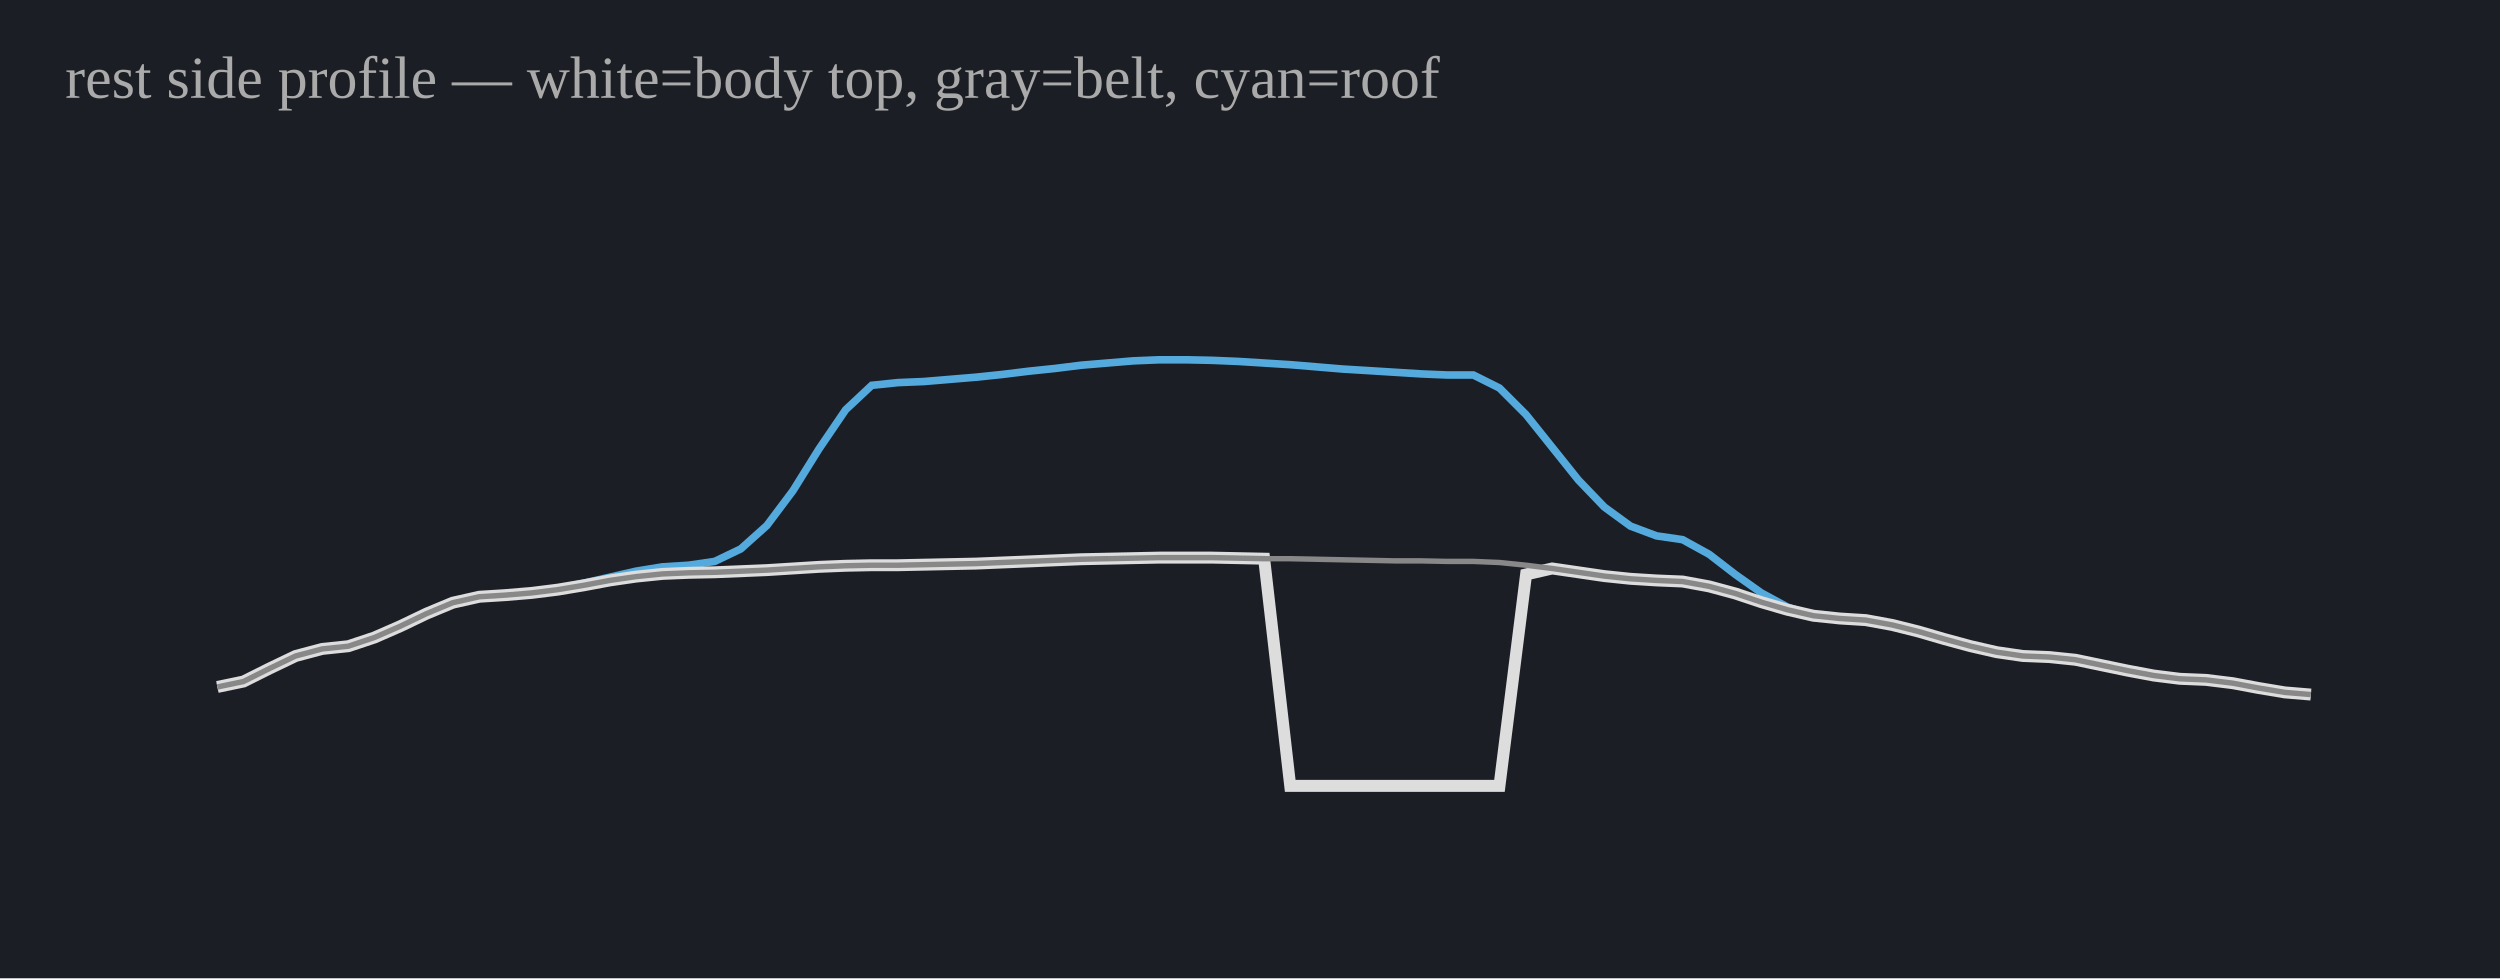
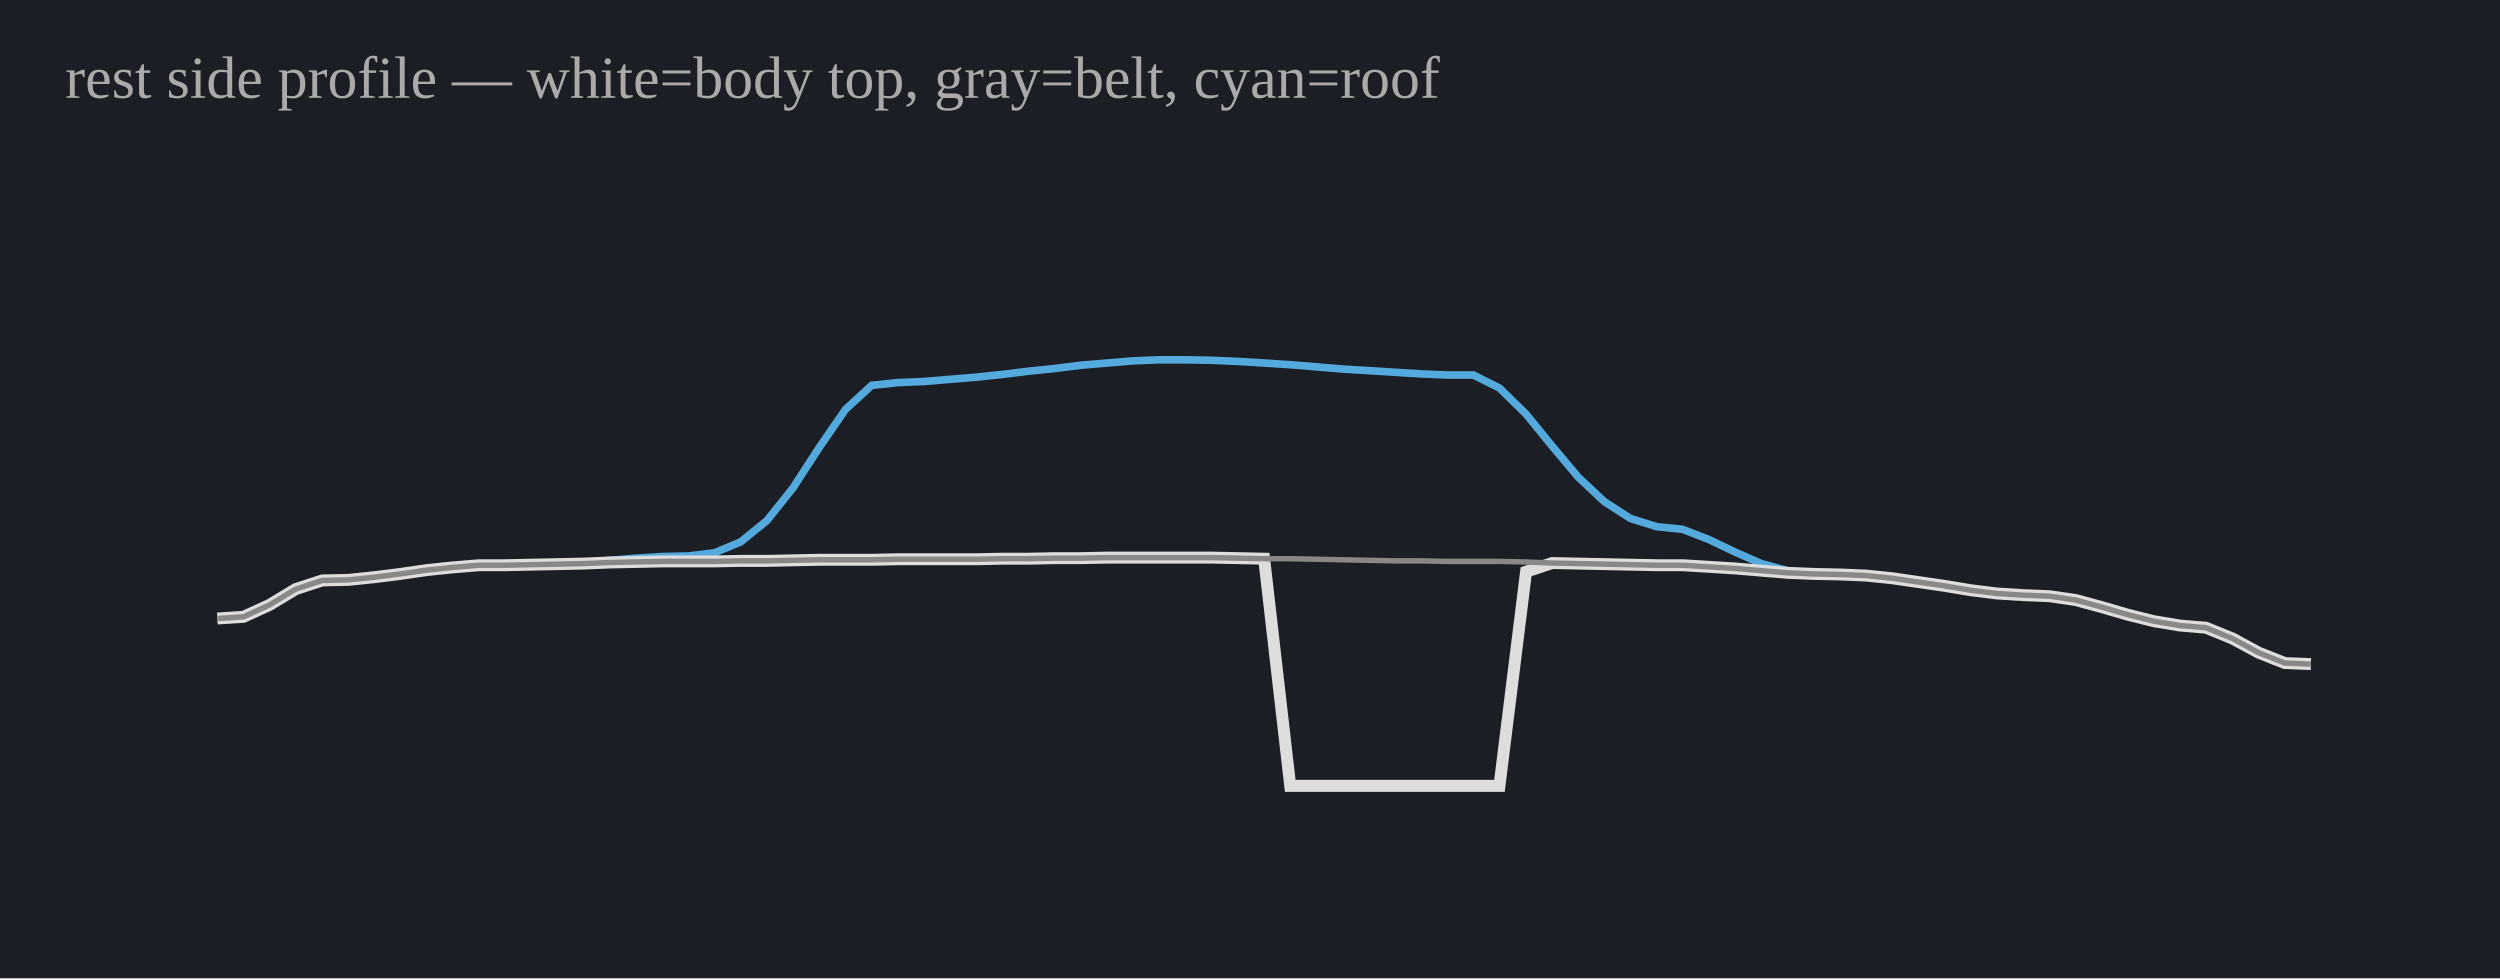
<svg xmlns="http://www.w3.org/2000/svg" viewBox="0 0 460 180" width="920" height="360">
  <rect width="460" height="180" fill="#1b1e24" />
-   <polyline fill="none" stroke="#5ad" stroke-width="1.4" points="40.0,126.4 44.8,125.4 49.6,123.0 54.4,120.7 59.3,119.4 64.1,118.9 68.9,117.3 73.7,115.2 78.5,112.9 83.3,110.9 88.2,109.8 93.0,109.5 97.8,109.1 102.6,108.3 107.4,107.3 112.2,106.2 117.0,105.1 121.9,104.3 126.7,104.0 131.5,103.3 136.3,101.0 141.1,96.7 145.9,90.3 150.7,82.6 155.6,75.4 160.4,70.9 165.2,70.4 170.0,70.2 174.8,69.8 179.6,69.4 184.4,68.9 189.3,68.3 194.1,67.8 198.9,67.2 203.7,66.8 208.5,66.4 213.3,66.2 218.2,66.2 223.0,66.3 227.8,66.5 232.6,66.8 237.4,67.1 242.2,67.5 247.0,67.9 251.9,68.2 256.7,68.5 261.5,68.8 266.3,69.0 271.1,69.0 275.9,71.4 280.8,76.3 285.6,82.3 290.4,88.3 295.2,93.3 300.0,96.8 304.8,98.6 309.6,99.3 314.5,102.0 319.3,105.7 324.1,109.1 328.9,111.7 333.7,113.3 338.5,113.8 343.3,114.1 348.2,115.0 353.0,116.2 357.8,117.6 362.6,118.9 367.4,120.0 372.2,120.7 377.1,120.9 381.9,121.4 386.7,122.4 391.5,123.4 396.3,124.3 401.1,124.9 405.9,125.1 410.8,125.7 415.6,126.6 420.4,127.4 425.2,127.8" />
-   <polyline fill="none" stroke="#ddd" stroke-width="2.2" points="40.0,126.4 44.8,125.4 49.6,123.0 54.4,120.7 59.3,119.4 64.1,118.9 68.9,117.3 73.7,115.2 78.5,112.9 83.3,110.9 88.2,109.8 93.0,109.5 97.8,109.1 102.6,108.5 107.4,107.7 112.2,106.8 117.0,106.1 121.9,105.6 126.7,105.4 131.5,105.3 136.3,105.1 141.1,104.9 145.9,104.6 150.7,104.3 155.6,104.1 160.4,104.0 165.2,104.0 170.0,103.9 174.8,103.8 179.6,103.7 184.4,103.5 189.3,103.3 194.1,103.1 198.9,102.9 203.7,102.8 208.5,102.7 213.3,102.6 218.2,102.6 223.0,102.6 227.8,102.7 232.6,102.8 237.4,144.6 242.2,144.6 247.0,144.6 251.9,144.6 256.7,144.6 261.5,144.6 266.3,144.6 271.1,144.6 275.9,144.6 280.8,105.7 285.6,104.6 290.4,105.3 295.2,106.0 300.0,106.5 304.8,106.8 309.6,107.0 314.5,107.9 319.3,109.2 324.1,110.8 328.9,112.2 333.7,113.3 338.5,113.8 343.3,114.1 348.2,115.0 353.0,116.2 357.8,117.6 362.6,118.9 367.4,120.0 372.2,120.7 377.1,120.9 381.9,121.4 386.7,122.4 391.5,123.4 396.3,124.3 401.1,124.9 405.9,125.1 410.8,125.7 415.6,126.6 420.4,127.4 425.2,127.8" />
-   <polyline fill="none" stroke="#888" stroke-width="1" points="40.0,126.4 44.8,125.4 49.6,123.0 54.4,120.7 59.3,119.4 64.1,118.9 68.9,117.3 73.7,115.2 78.5,112.9 83.3,110.9 88.2,109.8 93.0,109.5 97.8,109.1 102.6,108.5 107.4,107.7 112.2,106.8 117.0,106.1 121.9,105.6 126.7,105.4 131.5,105.3 136.3,105.1 141.1,104.9 145.9,104.6 150.7,104.3 155.6,104.1 160.4,104.0 165.2,104.0 170.0,103.9 174.8,103.8 179.6,103.7 184.4,103.5 189.3,103.3 194.1,103.1 198.9,102.9 203.7,102.8 208.5,102.7 213.3,102.6 218.2,102.6 223.0,102.6 227.8,102.7 232.6,102.8 237.4,102.8 242.2,102.9 247.0,103.0 251.9,103.1 256.7,103.2 261.5,103.2 266.3,103.3 271.1,103.3 275.9,103.5 280.8,104.0 285.6,104.6 290.4,105.3 295.2,106.0 300.0,106.5 304.8,106.8 309.6,107.0 314.5,107.9 319.3,109.2 324.1,110.8 328.9,112.2 333.7,113.3 338.5,113.8 343.3,114.1 348.2,115.0 353.0,116.2 357.8,117.6 362.6,118.9 367.4,120.0 372.2,120.7 377.1,120.9 381.9,121.4 386.7,122.4 391.5,123.4 396.3,124.3 401.1,124.9 405.9,125.1 410.8,125.7 415.6,126.6 420.4,127.4 425.2,127.8" />
+   <polyline fill="none" stroke="#5ad" stroke-width="1.4" points="40.0,113.8 44.8,113.5 49.6,111.3 54.4,108.4 59.3,106.8 64.1,106.7 68.9,106.2 73.7,105.6 78.5,104.9 83.3,104.4 88.2,104.0 93.0,104.0 97.8,103.9 102.6,103.7 107.4,103.5 112.2,103.1 117.0,102.7 121.9,102.4 126.7,102.3 131.5,101.7 136.3,99.7 141.1,95.8 145.9,89.8 150.7,82.4 155.6,75.3 160.4,70.9 165.2,70.4 170.0,70.2 174.8,69.8 179.6,69.4 184.4,68.9 189.3,68.3 194.1,67.8 198.9,67.2 203.7,66.8 208.5,66.4 213.3,66.2 218.2,66.2 223.0,66.3 227.8,66.5 232.6,66.8 237.4,67.1 242.2,67.5 247.0,67.9 251.9,68.2 256.7,68.5 261.5,68.8 266.3,69.0 271.1,69.0 275.9,71.4 280.8,76.2 285.6,82.1 290.4,87.8 295.2,92.3 300.0,95.4 304.8,96.9 309.6,97.4 314.5,99.3 319.3,101.6 324.1,103.7 328.9,105.0 333.7,105.6 338.5,105.7 343.3,105.9 348.2,106.4 353.0,107.1 357.8,107.8 362.6,108.6 367.4,109.2 372.2,109.5 377.1,109.7 381.9,110.4 386.7,111.7 391.5,113.1 396.3,114.3 401.1,115.1 405.9,115.5 410.8,117.5 415.6,120.1 420.4,122.0 425.2,122.2" />
+   <polyline fill="none" stroke="#ddd" stroke-width="2.2" points="40.0,113.8 44.8,113.5 49.6,111.3 54.4,108.4 59.3,106.8 64.1,106.7 68.9,106.2 73.7,105.6 78.5,104.9 83.3,104.4 88.2,104.0 93.0,104.0 97.8,103.9 102.6,103.8 107.4,103.7 112.2,103.5 117.0,103.4 121.9,103.3 126.7,103.3 131.5,103.3 136.3,103.2 141.1,103.2 145.9,103.1 150.7,103.0 155.6,103.0 160.4,103.0 165.2,102.9 170.0,102.9 174.8,102.9 179.6,102.9 184.4,102.8 189.3,102.8 194.1,102.7 198.9,102.7 203.7,102.6 208.5,102.6 213.3,102.6 218.2,102.6 223.0,102.6 227.8,102.7 232.6,102.8 237.4,144.6 242.2,144.6 247.0,144.6 251.9,144.6 256.7,144.6 261.5,144.6 266.3,144.6 271.1,144.6 275.9,144.6 280.8,105.2 285.6,103.6 290.4,103.7 295.2,103.8 300.0,103.9 304.8,104.0 309.6,104.0 314.5,104.3 319.3,104.6 324.1,105.0 328.9,105.4 333.7,105.6 338.5,105.7 343.3,105.9 348.2,106.4 353.0,107.1 357.8,107.8 362.6,108.6 367.4,109.2 372.2,109.5 377.1,109.7 381.9,110.4 386.7,111.7 391.5,113.1 396.3,114.3 401.1,115.1 405.9,115.5 410.8,117.5 415.6,120.1 420.4,122.0 425.2,122.2" />
+   <polyline fill="none" stroke="#888" stroke-width="1" points="40.0,113.8 44.8,113.5 49.6,111.3 54.4,108.4 59.3,106.8 64.1,106.7 68.9,106.2 73.7,105.6 78.5,104.9 83.3,104.4 88.2,104.0 93.0,104.0 97.8,103.9 102.6,103.8 107.4,103.7 112.2,103.5 117.0,103.4 121.9,103.3 126.7,103.3 131.5,103.3 136.3,103.2 141.1,103.2 145.9,103.1 150.7,103.0 155.6,103.0 160.4,103.0 165.2,102.9 170.0,102.9 174.8,102.9 179.6,102.9 184.4,102.8 189.3,102.8 194.1,102.7 198.9,102.7 203.7,102.6 208.5,102.6 213.3,102.6 218.2,102.6 223.0,102.6 227.8,102.7 232.6,102.8 237.4,102.8 242.2,102.9 247.0,103.0 251.9,103.1 256.7,103.2 261.5,103.2 266.3,103.3 271.1,103.3 275.9,103.3 280.8,103.4 285.6,103.6 290.4,103.7 295.2,103.8 300.0,103.9 304.8,104.0 309.6,104.0 314.5,104.3 319.3,104.6 324.1,105.0 328.9,105.4 333.7,105.6 338.5,105.7 343.3,105.9 348.2,106.4 353.0,107.1 357.8,107.8 362.6,108.6 367.4,109.2 372.2,109.5 377.1,109.7 381.9,110.4 386.7,111.7 391.5,113.1 396.3,114.3 401.1,115.1 405.9,115.5 410.8,117.5 415.6,120.1 420.4,122.0 425.2,122.2" />
  <text x="12" y="18" fill="#aaa" font-size="11">rest side profile — white=body top, gray=belt, cyan=roof</text>
</svg>
